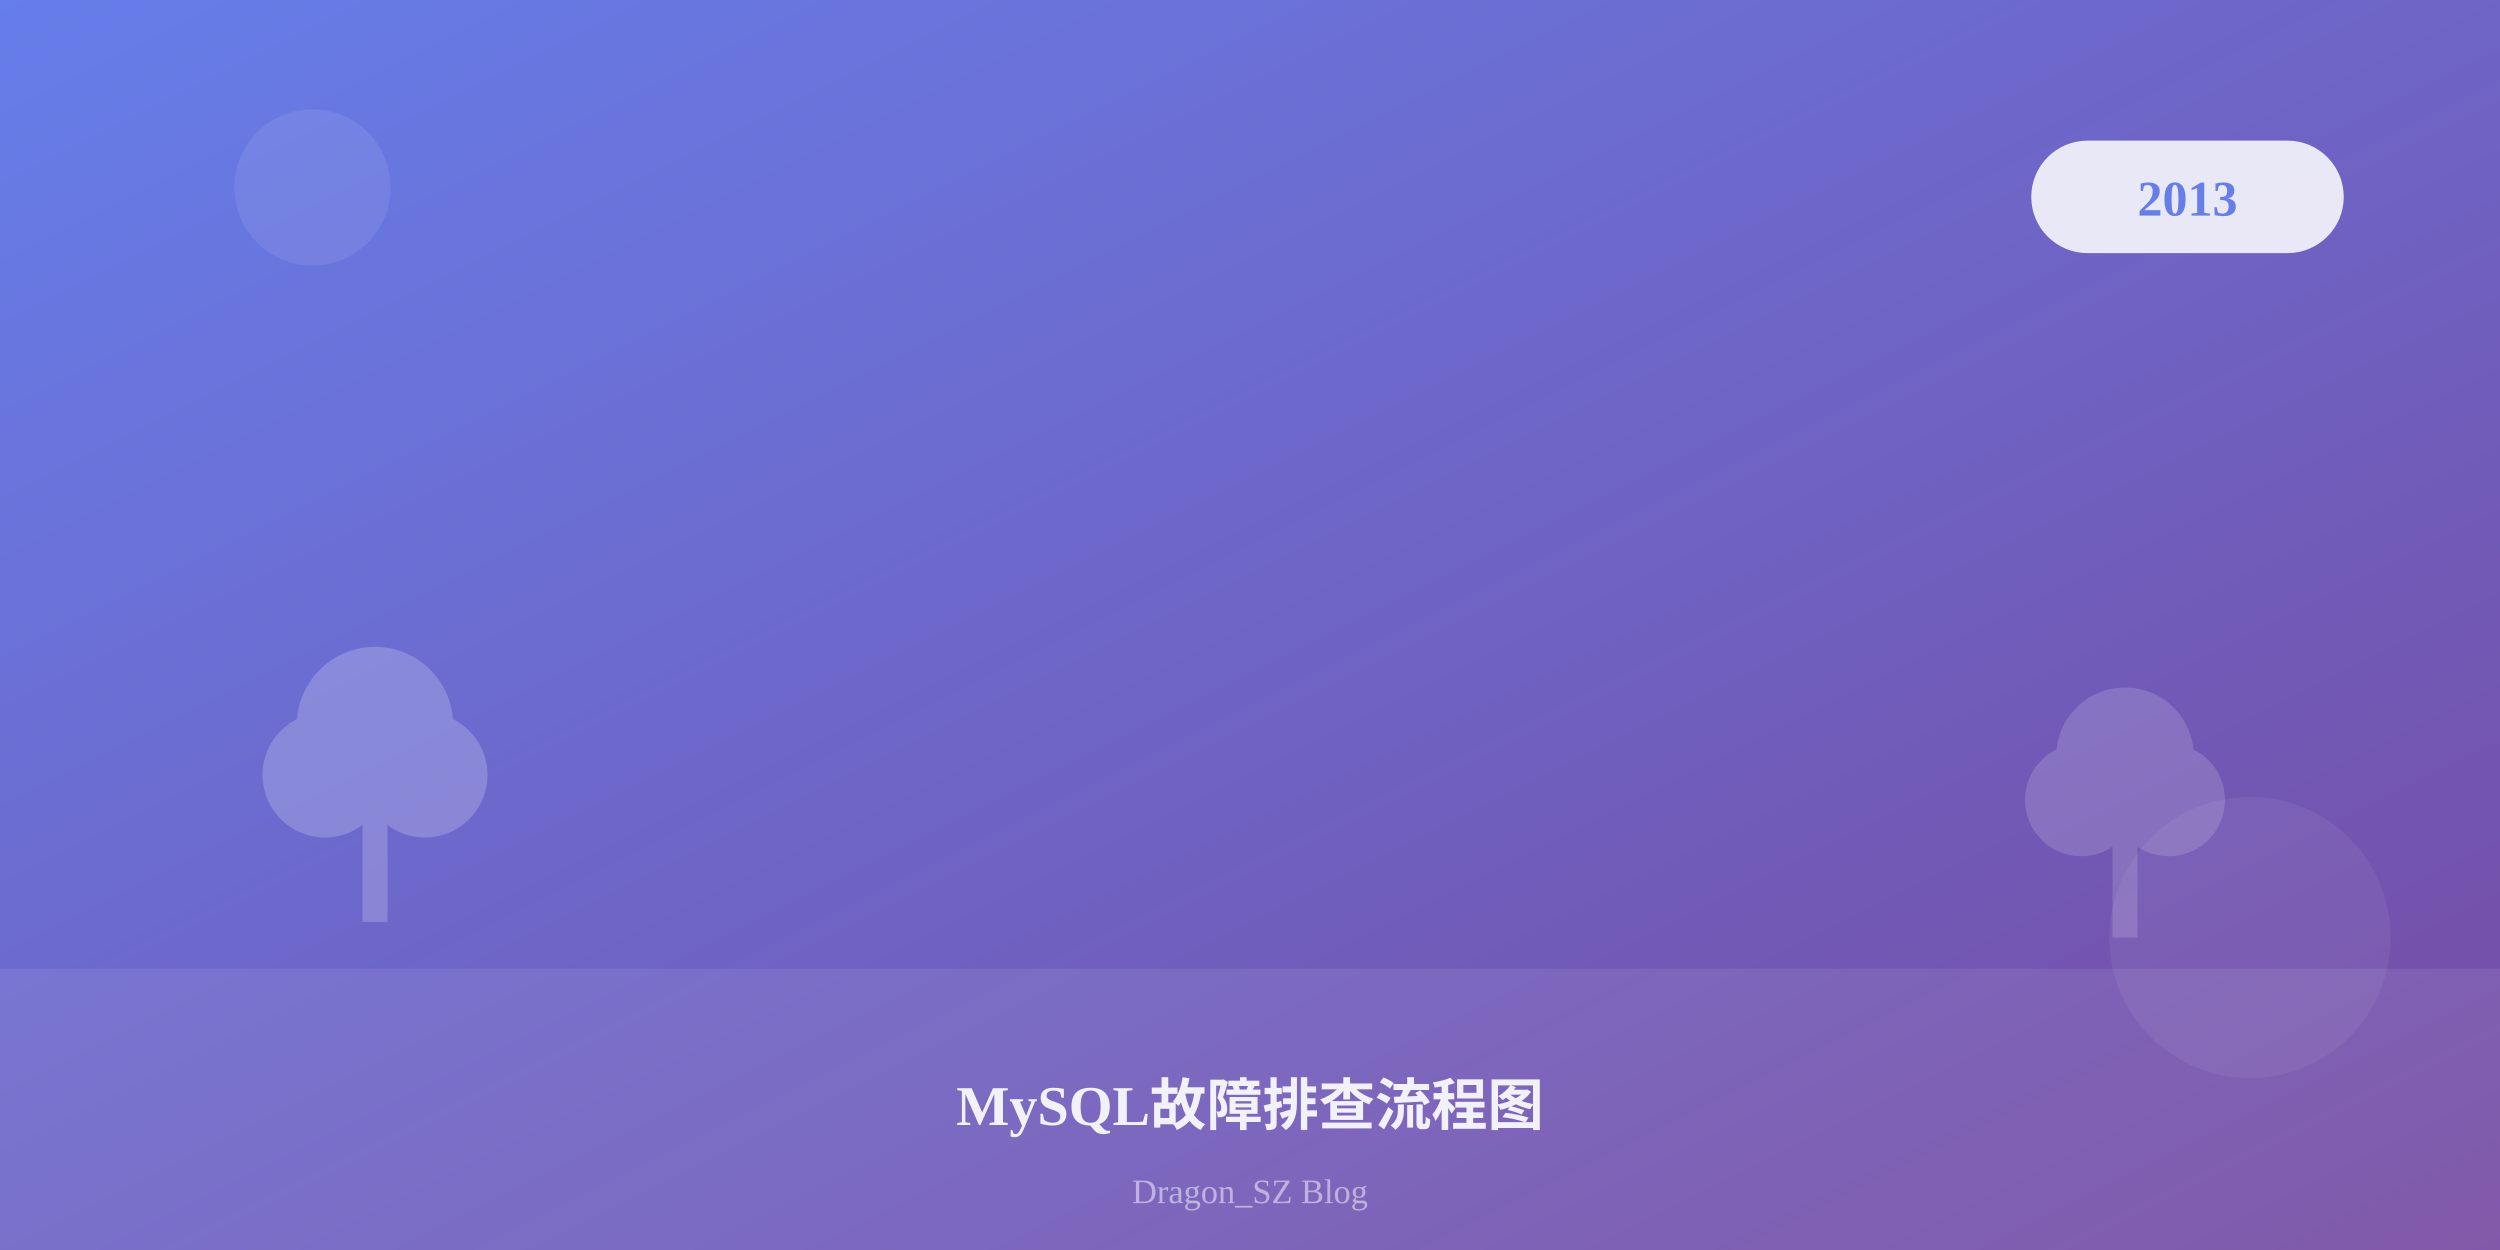
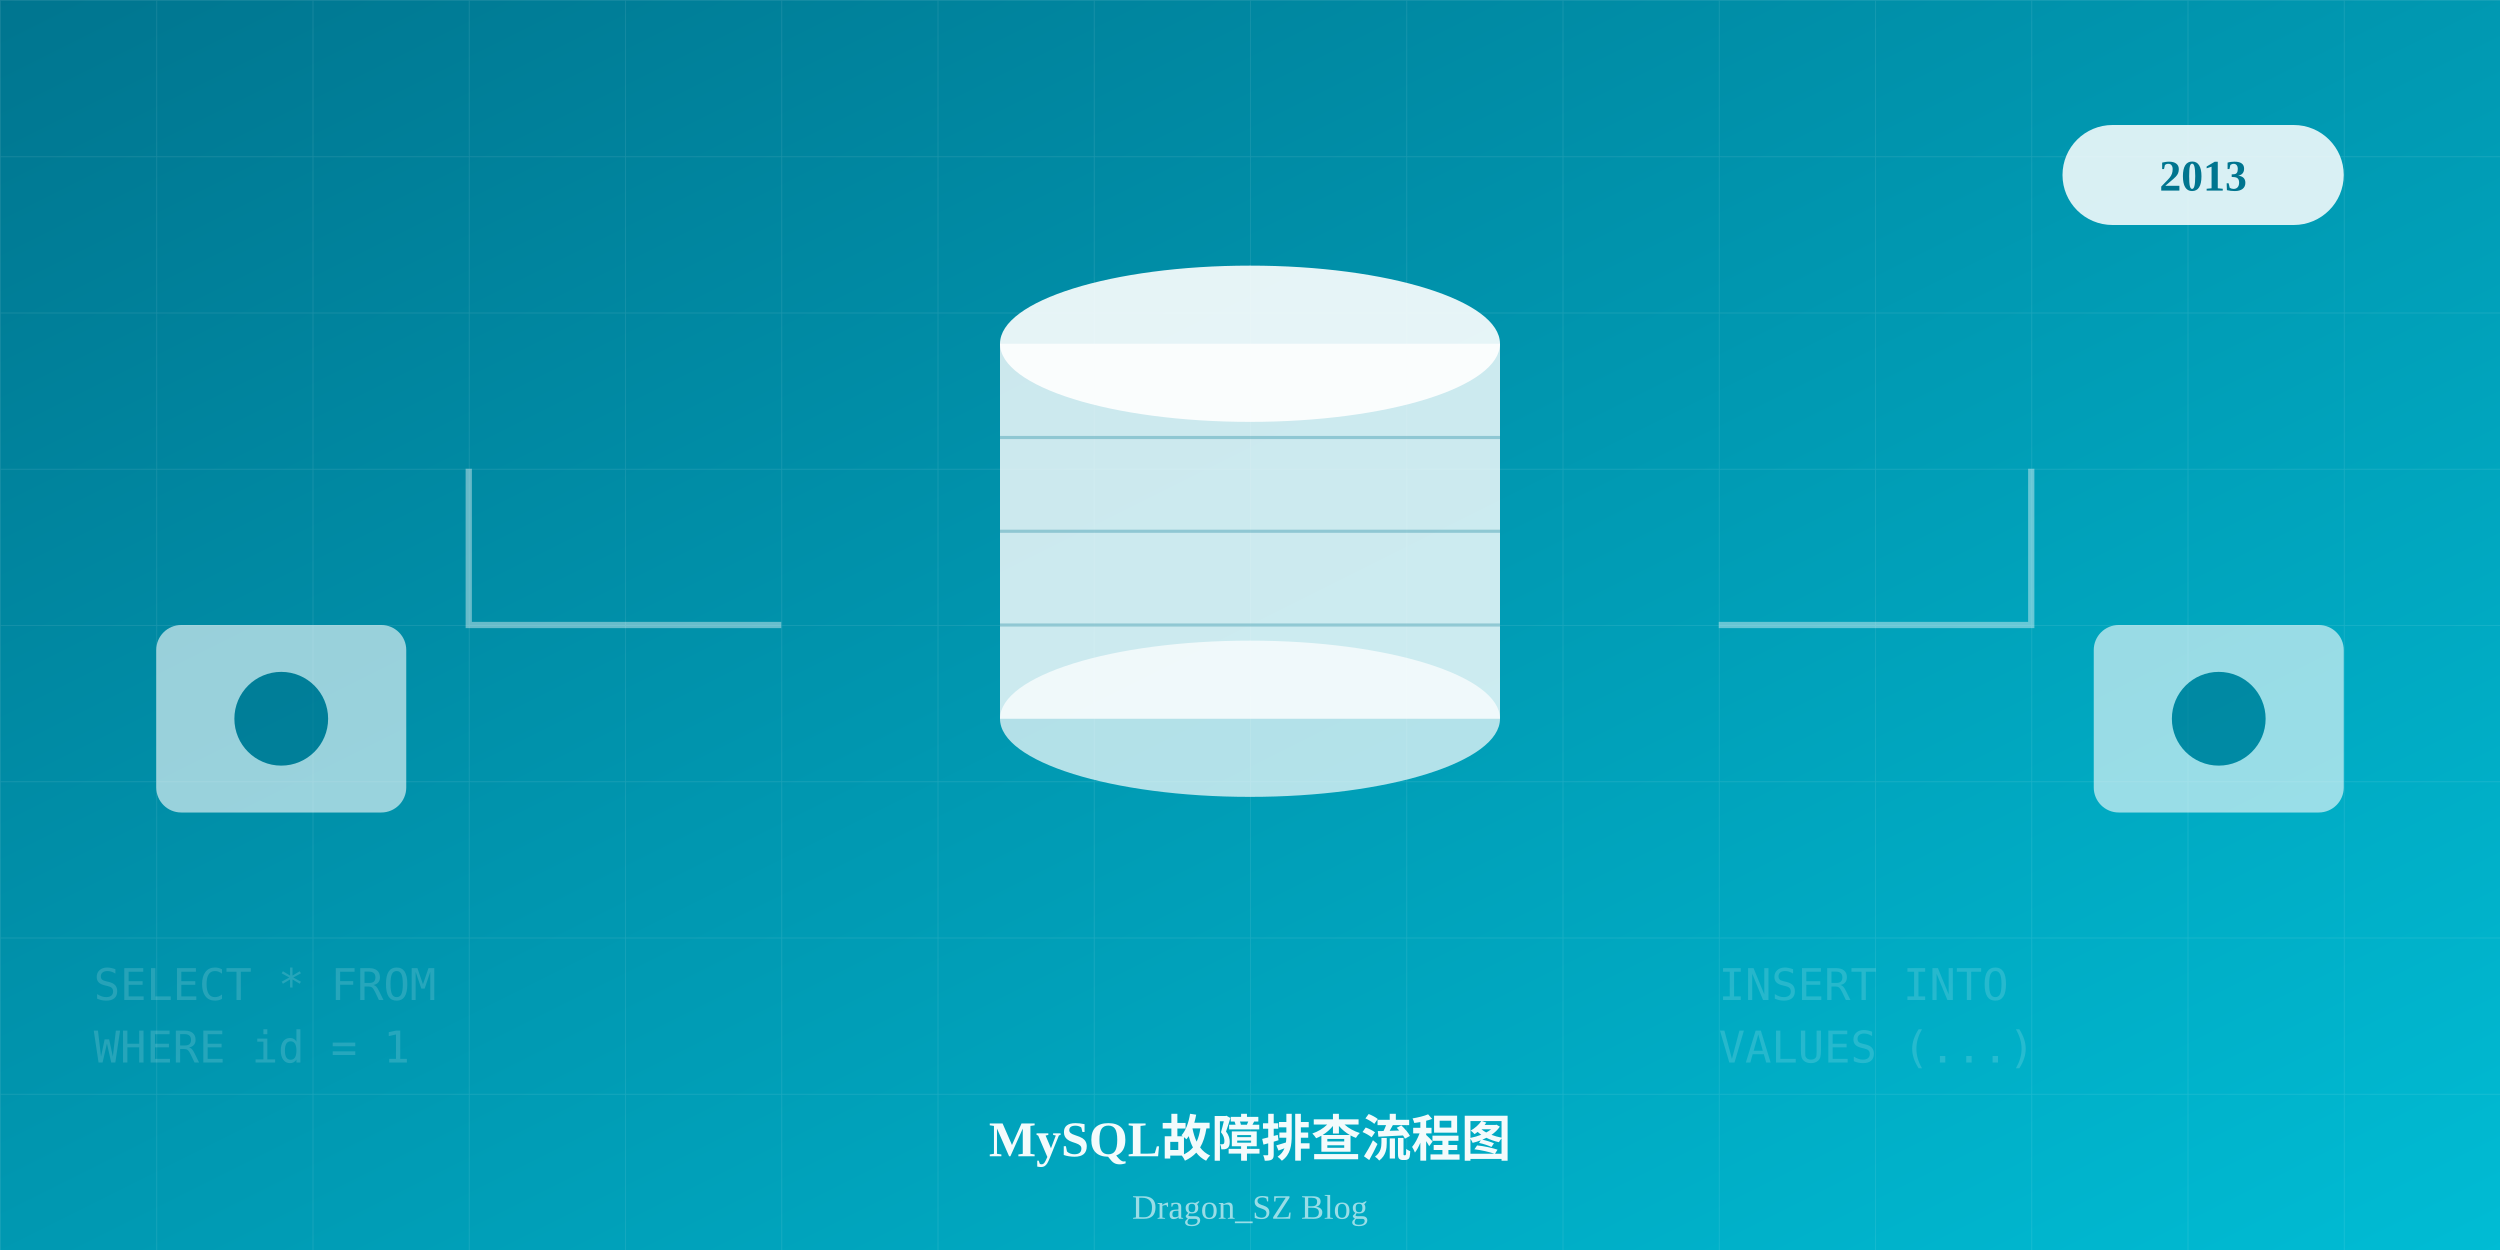
<svg xmlns="http://www.w3.org/2000/svg" viewBox="0 0 800 400" width="100%" height="100%">
  <defs>
-     <linearGradient id="bg" x1="0%" y1="0%" x2="100%" y2="100%">
-       <stop offset="0%" style="stop-color:#667eea;stop-opacity:1" />
-       <stop offset="100%" style="stop-color:#764ba2;stop-opacity:1" />
+     <linearGradient id="techBg" x1="0%" y1="0%" x2="100%" y2="100%">
+       <stop offset="0%" style="stop-color:#00758f;stop-opacity:1" />
+       <stop offset="100%" style="stop-color:#00bcd4;stop-opacity:1" />
    </linearGradient>
+     <pattern id="grid" width="50" height="50" patternUnits="userSpaceOnUse">
+       <path d="M 50 0 L 0 0 0 50" fill="none" stroke="white" stroke-width="0.5" opacity="0.1" />
+     </pattern>
  </defs>
-   <rect width="800" height="400" fill="url(#bg)" />
-   <g transform="translate(120, 240)" opacity="0.2">
-     <rect x="-4" y="0" width="8" height="55" fill="white" />
-     <circle cx="0" cy="-8" r="25" fill="white" />
-     <circle cx="-16" cy="8" r="20" fill="white" />
-     <circle cx="16" cy="8" r="20" fill="white" />
+   <rect width="800" height="400" fill="url(#techBg)" />
+   <rect width="800" height="400" fill="url(#grid)" />
+   <g transform="translate(300, 80)">
+     <ellipse cx="100" cy="30" rx="80" ry="25" fill="white" opacity="0.9" />
+     <rect x="20" y="30" width="160" height="120" fill="white" opacity="0.8" />
+     <ellipse cx="100" cy="150" rx="80" ry="25" fill="white" opacity="0.7" />
+     <line x1="20" y1="60" x2="180" y2="60" stroke="#00758f" stroke-width="1" opacity="0.3" />
+     <line x1="20" y1="90" x2="180" y2="90" stroke="#00758f" stroke-width="1" opacity="0.3" />
+     <line x1="20" y1="120" x2="180" y2="120" stroke="#00758f" stroke-width="1" opacity="0.3" />
  </g>
-   <g transform="translate(680, 250)" opacity="0.15">
-     <rect x="-4" y="0" width="8" height="50" fill="white" />
-     <circle cx="0" cy="-8" r="22" fill="white" />
-     <circle cx="-14" cy="6" r="18" fill="white" />
-     <circle cx="14" cy="6" r="18" fill="white" />
+   <g stroke="white" stroke-width="2" fill="none" opacity="0.4">
+     <path d="M 150 150 L 150 200 L 250 200" />
+     <path d="M 650 150 L 650 200 L 550 200" />
  </g>
-   <circle cx="100" cy="60" r="25" fill="white" opacity="0.08" />
-   <circle cx="720" cy="300" r="45" fill="white" opacity="0.06" />
-   <rect x="0" y="310" width="800" height="90" fill="white" opacity="0.08" />
-   <g transform="translate(650, 45)">
-     <rect width="100" height="36" rx="18" fill="white" opacity="0.85" />
-     <text x="50" y="24" text-anchor="middle" font-size="16" font-weight="bold" fill="#667eea">2013</text>
+   <g transform="translate(50, 200)" opacity="0.6">
+     <rect width="80" height="60" rx="8" fill="white" />
+     <circle cx="40" cy="30" r="15" fill="#00758f" />
  </g>
-   <text x="400" y="360" text-anchor="middle" font-size="18" font-weight="bold" fill="white" opacity="0.9">MySQL故障排查流程图</text>
-   <text x="400" y="385" text-anchor="middle" font-size="11" fill="white" opacity="0.5">Dragon_SZ Blog</text>
+   <g transform="translate(670, 200)" opacity="0.6">
+     <rect width="80" height="60" rx="8" fill="white" />
+     <circle cx="40" cy="30" r="15" fill="#00758f" />
+   </g>
+   <g opacity="0.15" font-family="monospace" font-size="14" fill="white">
+     <text x="30" y="320">SELECT * FROM</text>
+     <text x="30" y="340">WHERE id = 1</text>
+     <text x="550" y="320">INSERT INTO</text>
+     <text x="550" y="340">VALUES (...)</text>
+   </g>
+   <g transform="translate(660, 40)">
+     <rect width="90" height="32" rx="16" fill="white" opacity="0.85" />
+     <text x="45" y="21" text-anchor="middle" font-size="14" font-weight="bold" fill="#00758f">2013</text>
+   </g>
+   <text x="400" y="370" text-anchor="middle" font-size="16" font-weight="bold" fill="white" opacity="0.95">MySQL故障排查流程图</text>
+   <text x="400" y="390" text-anchor="middle" font-size="11" fill="white" opacity="0.6">Dragon_SZ Blog</text>
</svg>
